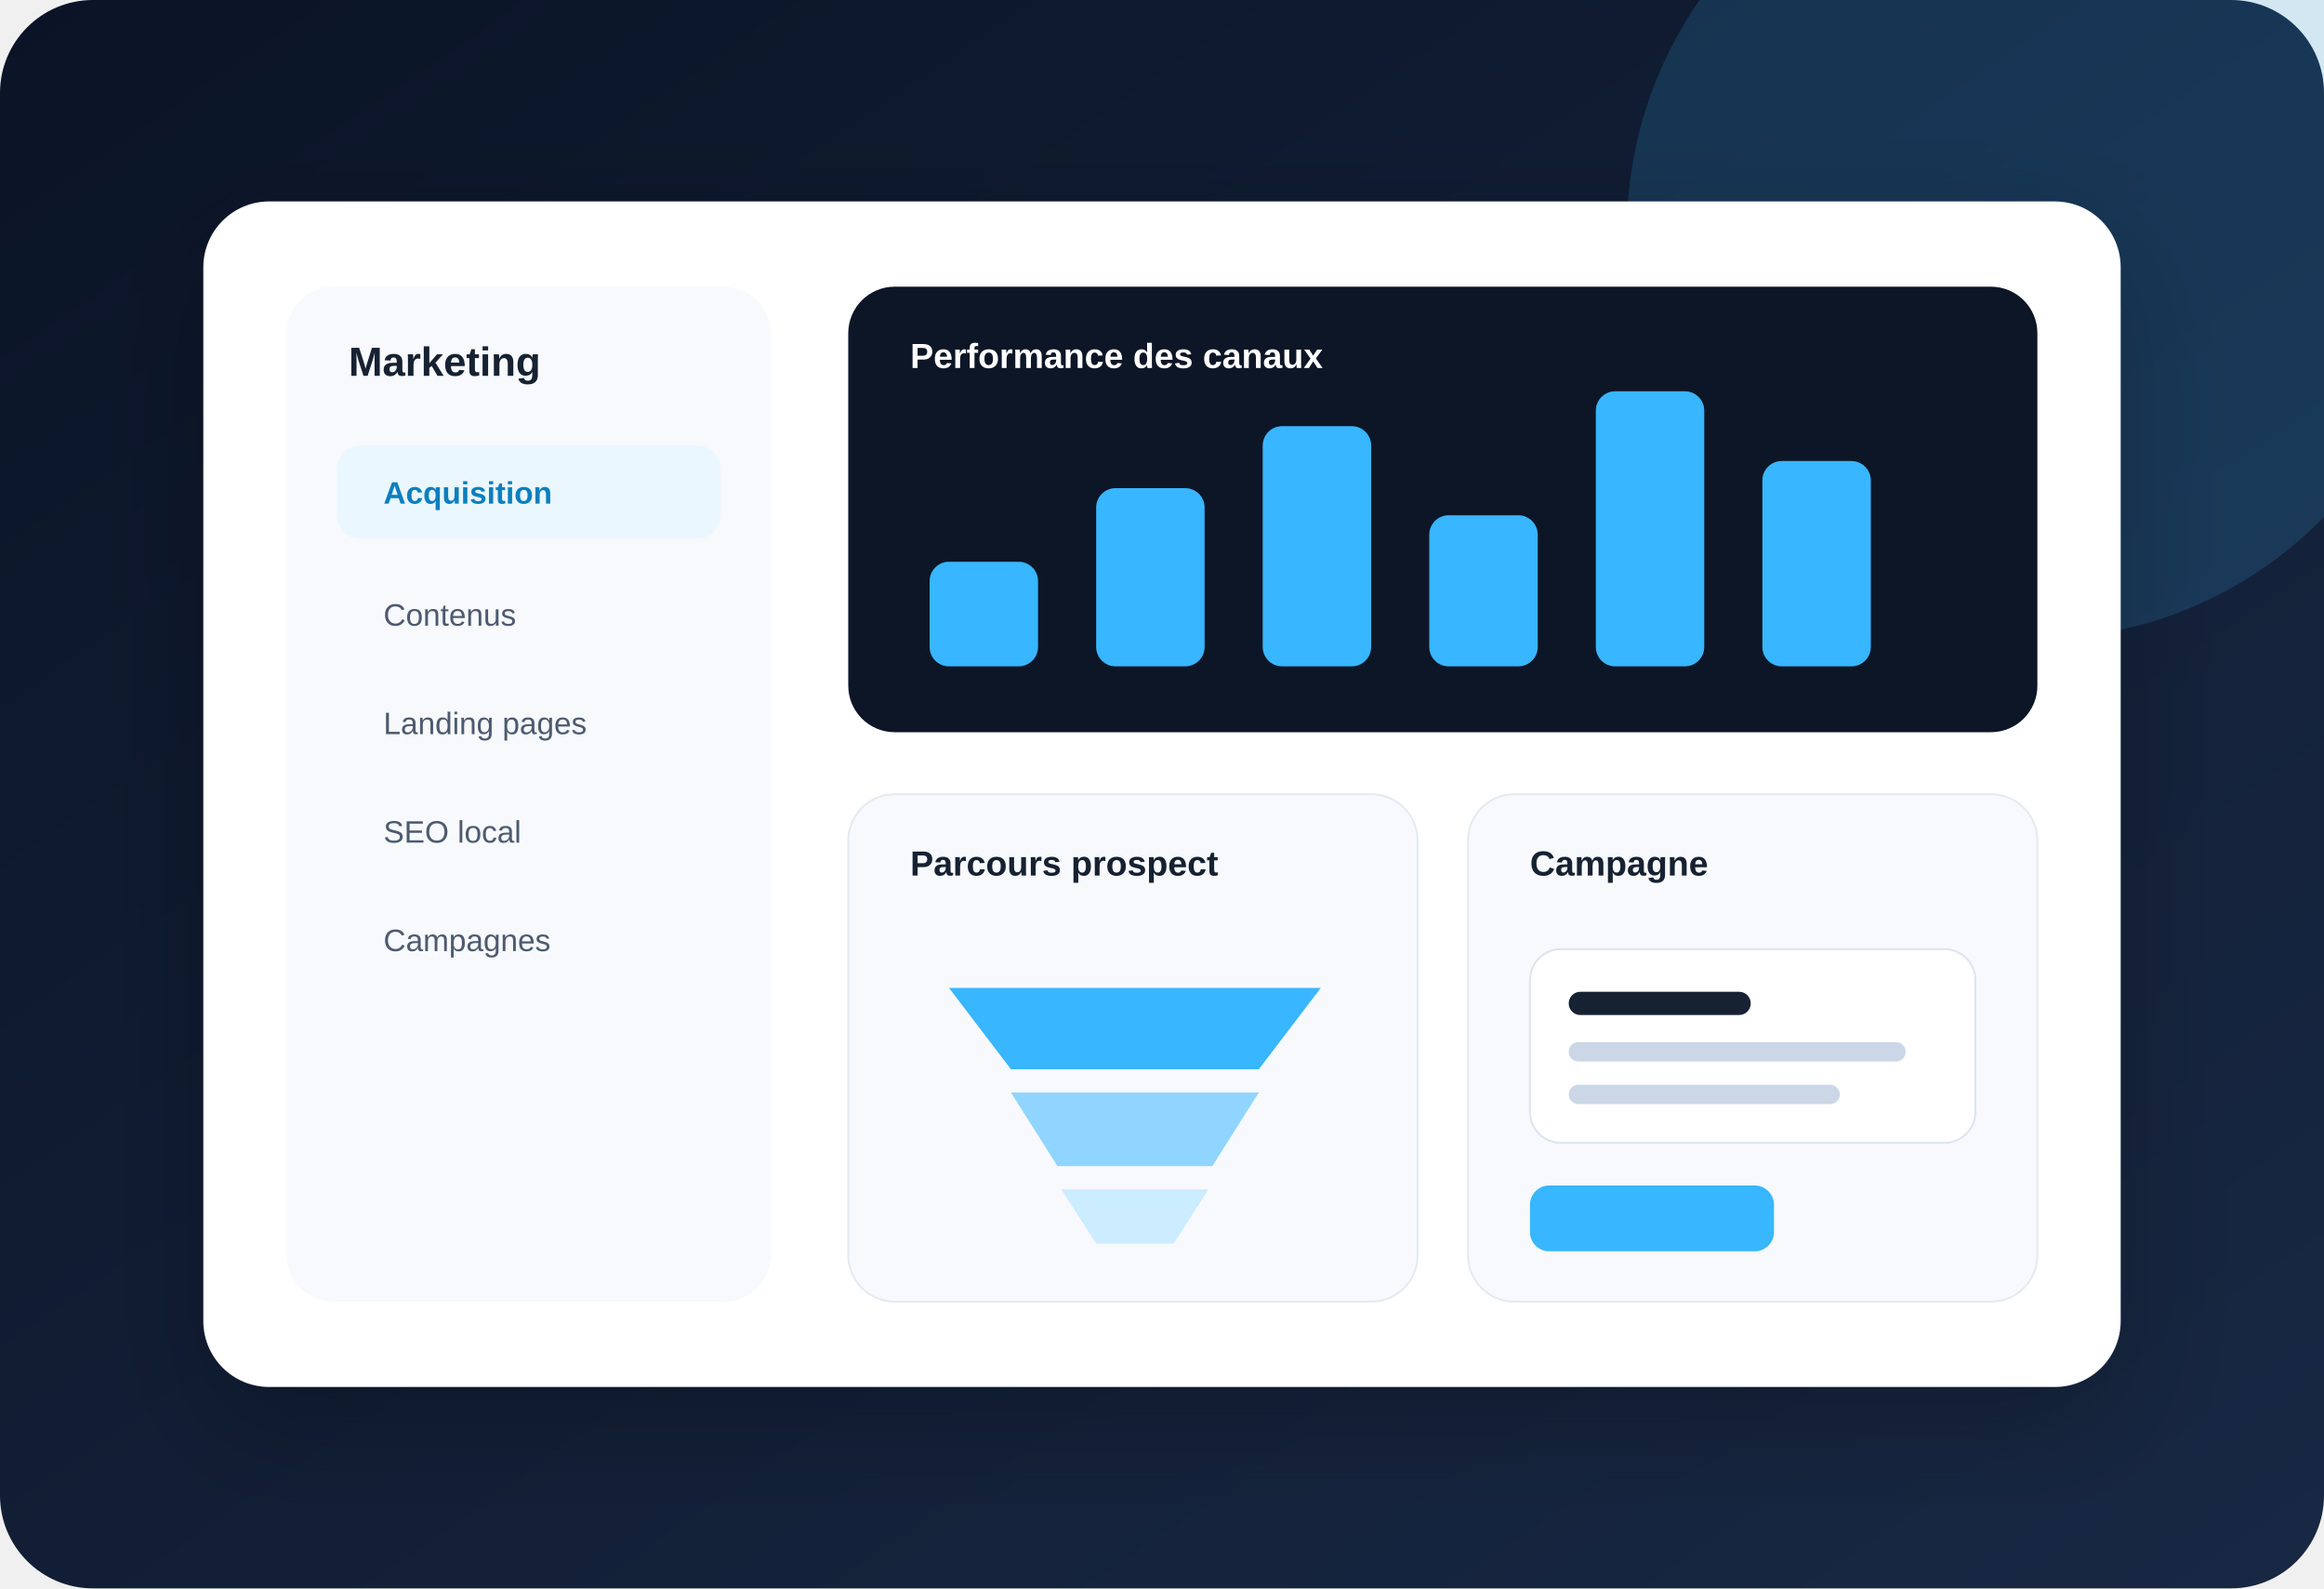
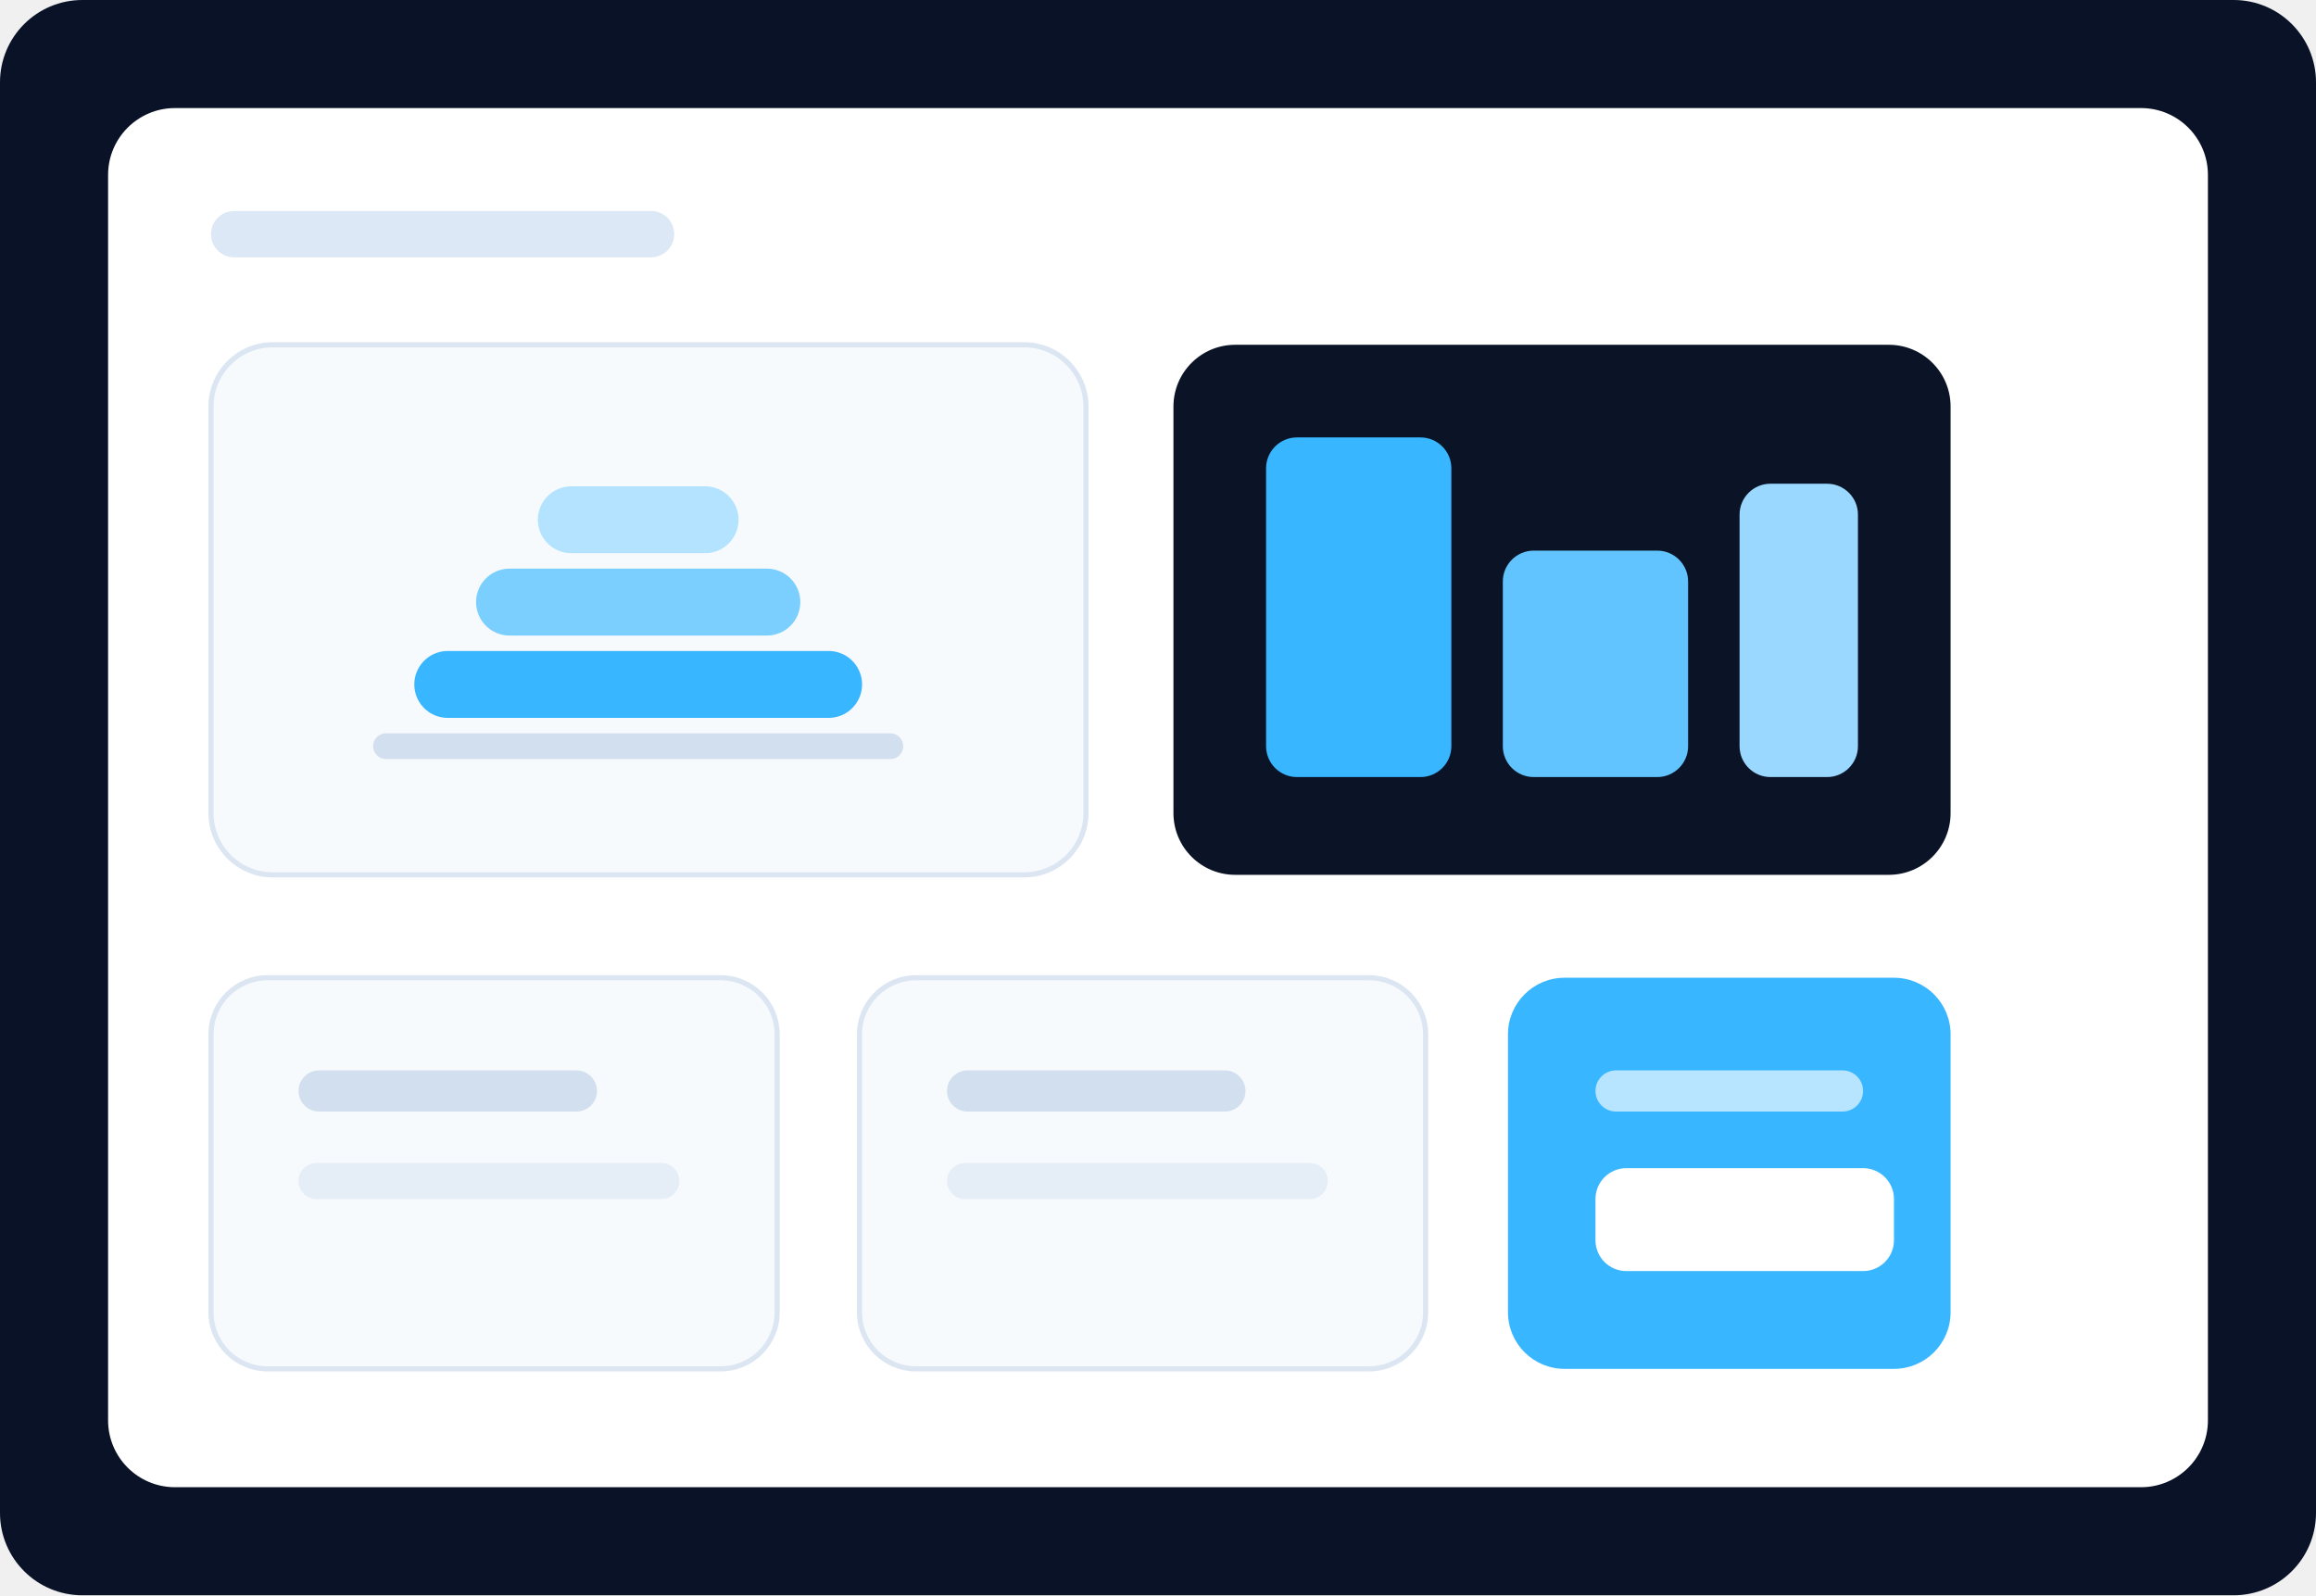
- <svg xmlns="http://www.w3.org/2000/svg" viewBox="0 0 1200 820" role="img" aria-labelledby="t d">
-   <defs>
-     <linearGradient id="bg" x1="0" y1="0" x2="1" y2="1">
-       <stop stop-color="#0b1426" />
-       <stop offset="1" stop-color="#182844" />
-     </linearGradient>
-     <filter id="s">
-       <feDropShadow dx="0" dy="22" stdDeviation="30" flood-color="#000" flood-opacity=".22" />
-     </filter>
-   </defs>
-   <rect width="1200" height="820" rx="48" fill="url(#bg)" />
-   <circle cx="1050" cy="120" r="210" fill="#38b6ff" opacity=".16" />
-   <g filter="url(#s)">
-     <rect x="105" y="104" width="990" height="612" rx="34" fill="#fff" />
-     <rect x="148" y="148" width="250" height="524" rx="24" fill="#f7f9fc" />
-     <text x="180" y="194" font-family="Arial" font-size="21" font-weight="700" fill="#172033">Marketing</text>
-     <g font-family="Arial" font-size="16" fill="#4d5a70">
-       <rect x="174" y="230" width="198" height="48" rx="12" fill="#eaf7ff" />
-       <text x="198" y="260" font-weight="700" fill="#087fbe">Acquisition</text>
-       <text x="198" y="323">Contenus</text>
-       <text x="198" y="379">Landing pages</text>
-       <text x="198" y="435">SEO local</text>
-       <text x="198" y="491">Campagnes</text>
-     </g>
-     <rect x="438" y="148" width="614" height="230" rx="24" fill="#0b1426" />
-     <text x="470" y="190" font-family="Arial" font-size="18" font-weight="700" fill="#fff">Performance des canaux</text>
-     <g fill="#38b6ff">
-       <rect x="480" y="290" width="56" height="54" rx="10" />
-       <rect x="566" y="252" width="56" height="92" rx="10" />
-       <rect x="652" y="220" width="56" height="124" rx="10" />
-       <rect x="738" y="266" width="56" height="78" rx="10" />
-       <rect x="824" y="202" width="56" height="142" rx="10" />
-       <rect x="910" y="238" width="56" height="106" rx="10" />
-     </g>
-     <rect x="438" y="410" width="294" height="262" rx="24" fill="#f7f9fc" stroke="#e5eaf2" />
-     <text x="470" y="452" font-family="Arial" font-size="18" font-weight="700" fill="#172033">Parcours prospect</text>
-     <path d="M490 510h192l-32 42H522z" fill="#38b6ff" />
-     <path d="M522 564h128l-24 38h-80z" fill="#8fd5ff" />
-     <path d="M548 614h76l-18 28h-40z" fill="#ccecff" />
-     <rect x="758" y="410" width="294" height="262" rx="24" fill="#f7f9fc" stroke="#e5eaf2" />
-     <text x="790" y="452" font-family="Arial" font-size="18" font-weight="700" fill="#172033">Campagne</text>
-     <rect x="790" y="490" width="230" height="100" rx="16" fill="#fff" stroke="#dce5ef" />
-     <rect x="810" y="512" width="94" height="12" rx="6" fill="#172033" />
-     <rect x="810" y="538" width="174" height="10" rx="5" fill="#cbd7e6" />
-     <rect x="810" y="560" width="140" height="10" rx="5" fill="#cbd7e6" />
-     <rect x="790" y="612" width="126" height="34" rx="10" fill="#38b6ff" />
-   </g>
+ <svg xmlns="http://www.w3.org/2000/svg" width="900" height="620" viewBox="0 0 900 620" fill="none">
+   <rect width="900" height="620" rx="32" fill="#091226" />
+   <rect x="42" y="42" width="816" height="536" rx="26" fill="white" />
+   <rect x="82" y="82" width="180" height="18" rx="9" fill="#DCE8F5" />
+   <rect x="82" y="134" width="340" height="206" rx="24" fill="#F7FAFD" stroke="#DCE6F2" stroke-width="2" />
+   <path d="M150 290H346" stroke="#D2DFEE" stroke-width="10" stroke-linecap="round" />
+   <path d="M174 266H322" stroke="#38B6FF" stroke-width="26" stroke-linecap="round" />
+   <path d="M198 234H298" stroke="#7ACFFF" stroke-width="26" stroke-linecap="round" />
+   <path d="M222 202H274" stroke="#B4E3FF" stroke-width="26" stroke-linecap="round" />
+   <rect x="456" y="134" width="302" height="206" rx="24" fill="#0B1426" />
+   <rect x="492" y="170" width="72" height="132" rx="12" fill="#38B6FF" />
+   <rect x="584" y="214" width="72" height="88" rx="12" fill="#62C4FF" />
+   <rect x="676" y="188" width="46" height="114" rx="12" fill="#9AD8FF" />
+   <rect x="82" y="380" width="220" height="152" rx="22" fill="#F7FAFD" stroke="#DCE6F2" stroke-width="2" />
+   <rect x="116" y="416" width="116" height="16" rx="8" fill="#D2DFEE" />
+   <rect x="116" y="452" width="148" height="14" rx="7" fill="#E5EDF7" />
+   <rect x="334" y="380" width="220" height="152" rx="22" fill="#F7FAFD" stroke="#DCE6F2" stroke-width="2" />
+   <rect x="368" y="416" width="116" height="16" rx="8" fill="#D2DFEE" />
+   <rect x="368" y="452" width="148" height="14" rx="7" fill="#E5EDF7" />
+   <rect x="586" y="380" width="172" height="152" rx="22" fill="#38B6FF" />
+   <rect x="620" y="416" width="104" height="16" rx="8" fill="#B7E4FF" />
+   <rect x="620" y="454" width="116" height="40" rx="12" fill="white" />
</svg>
